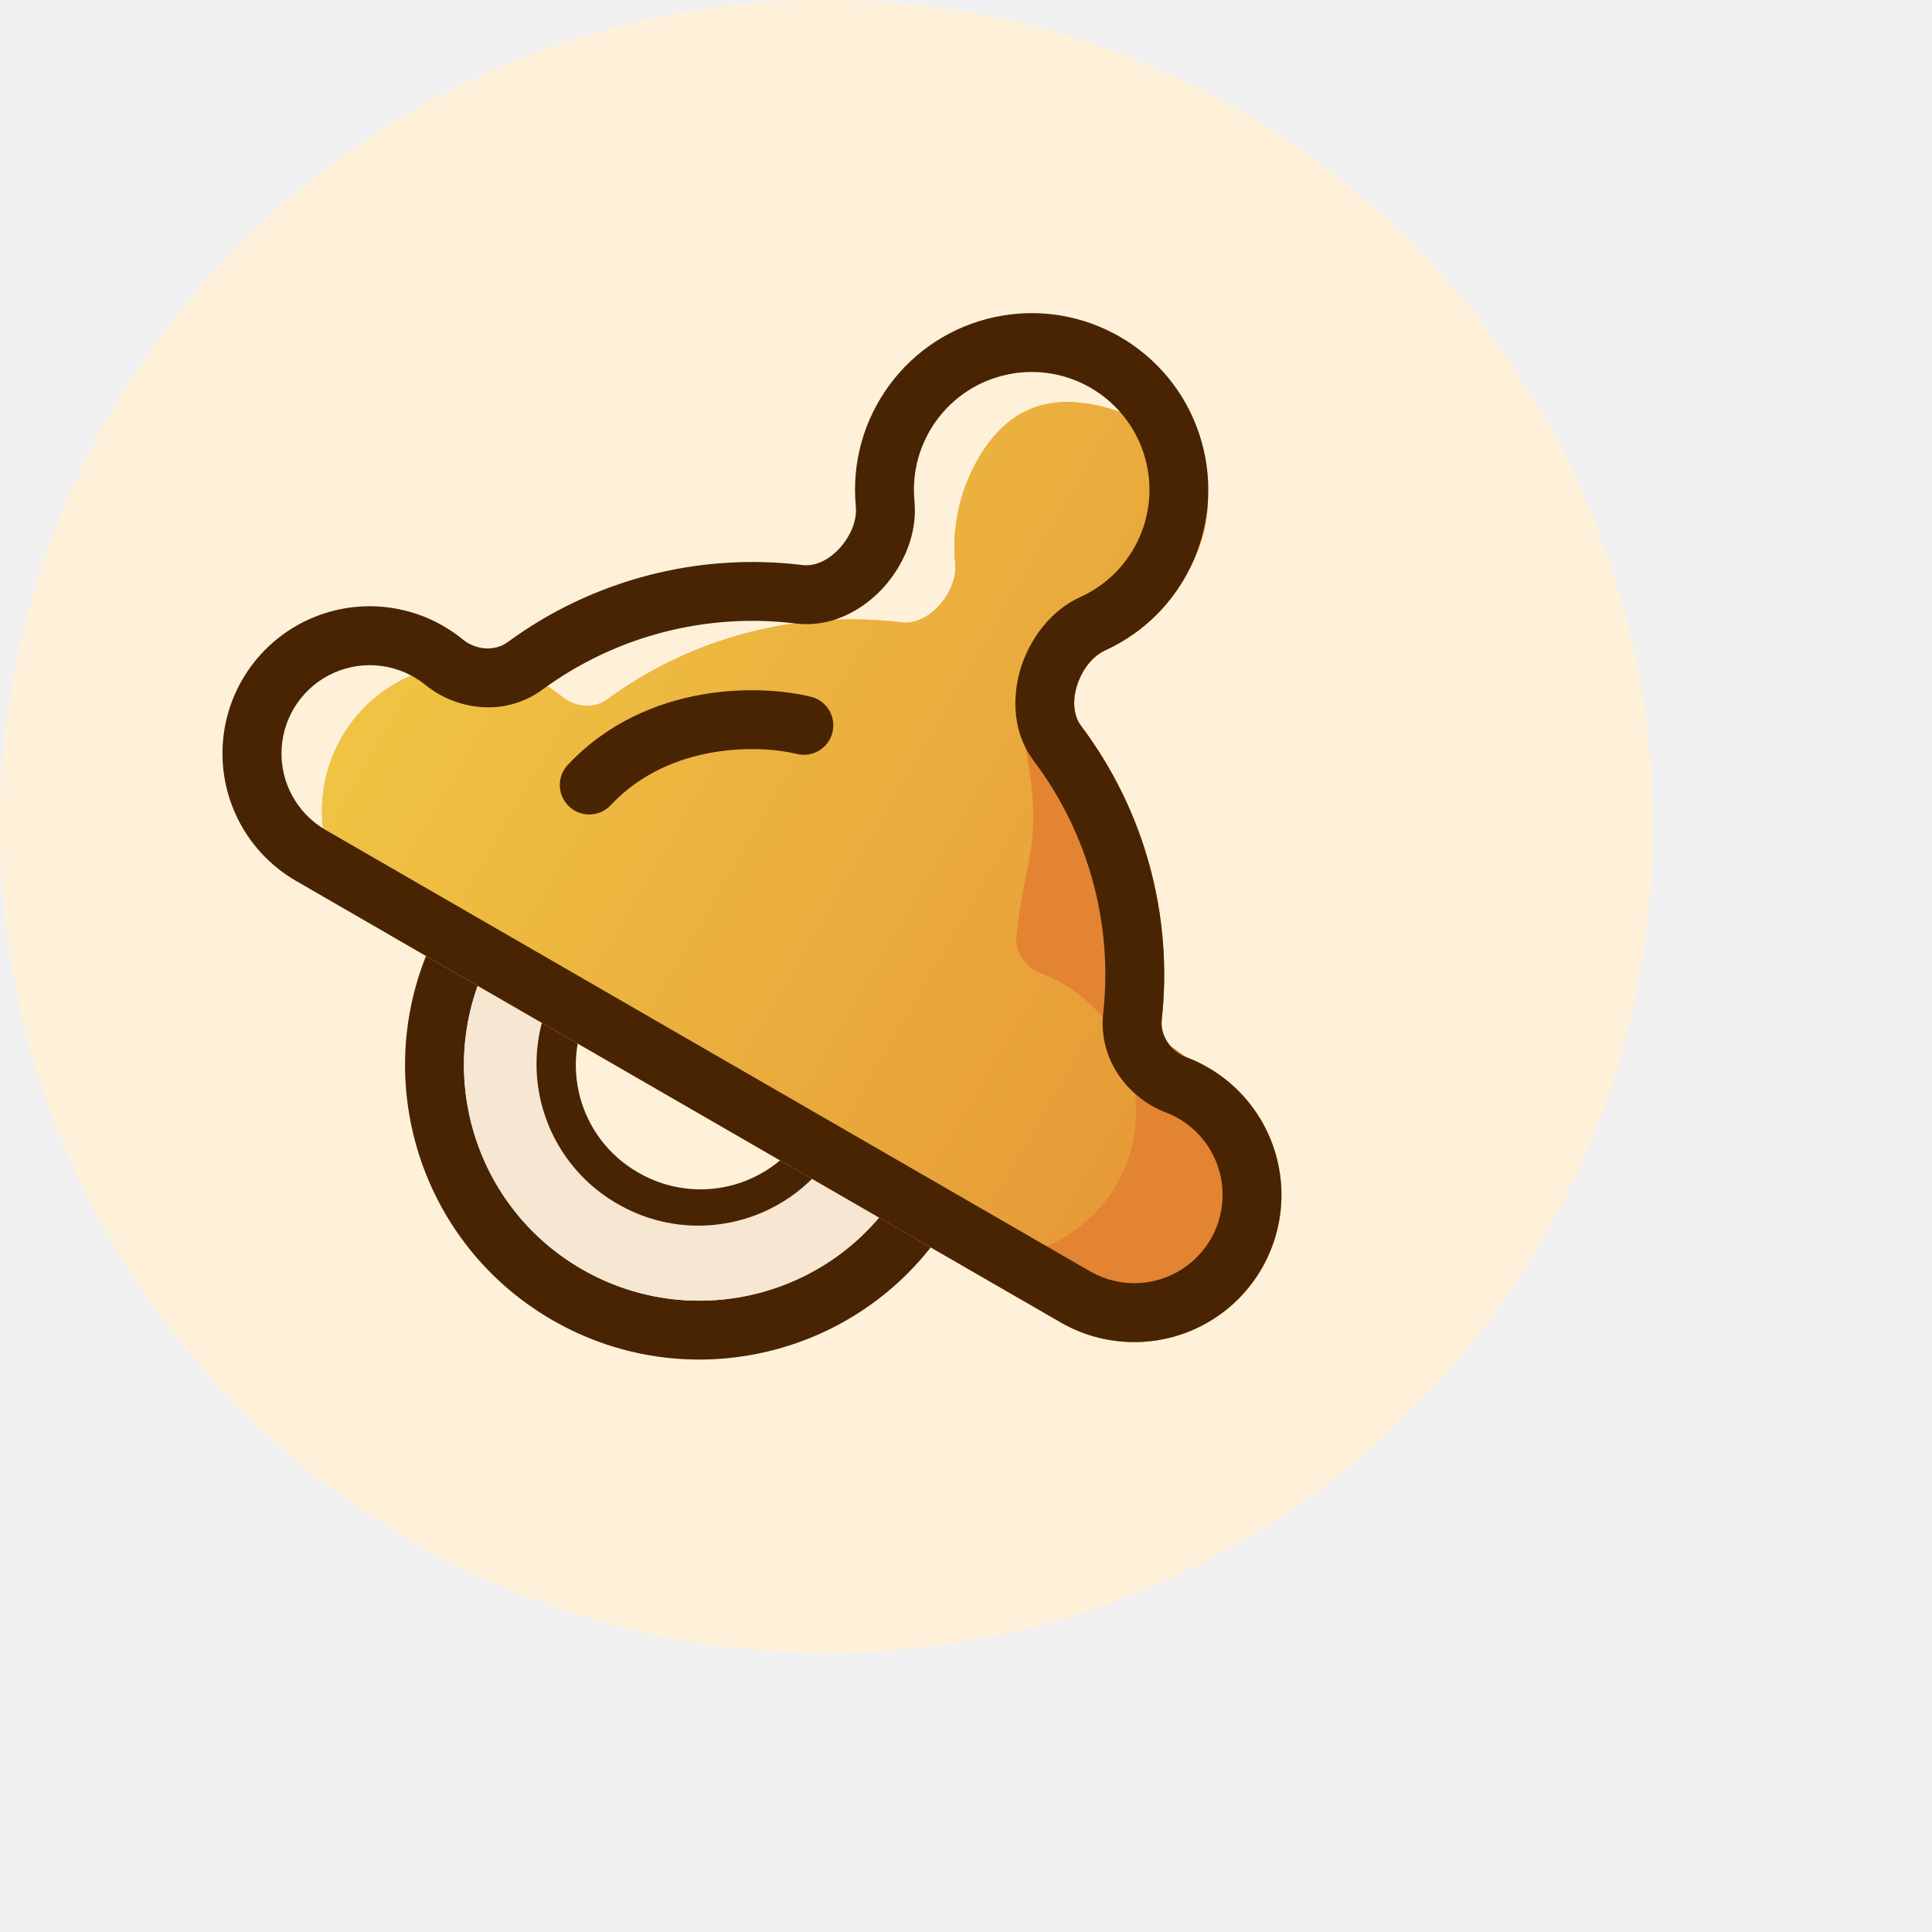
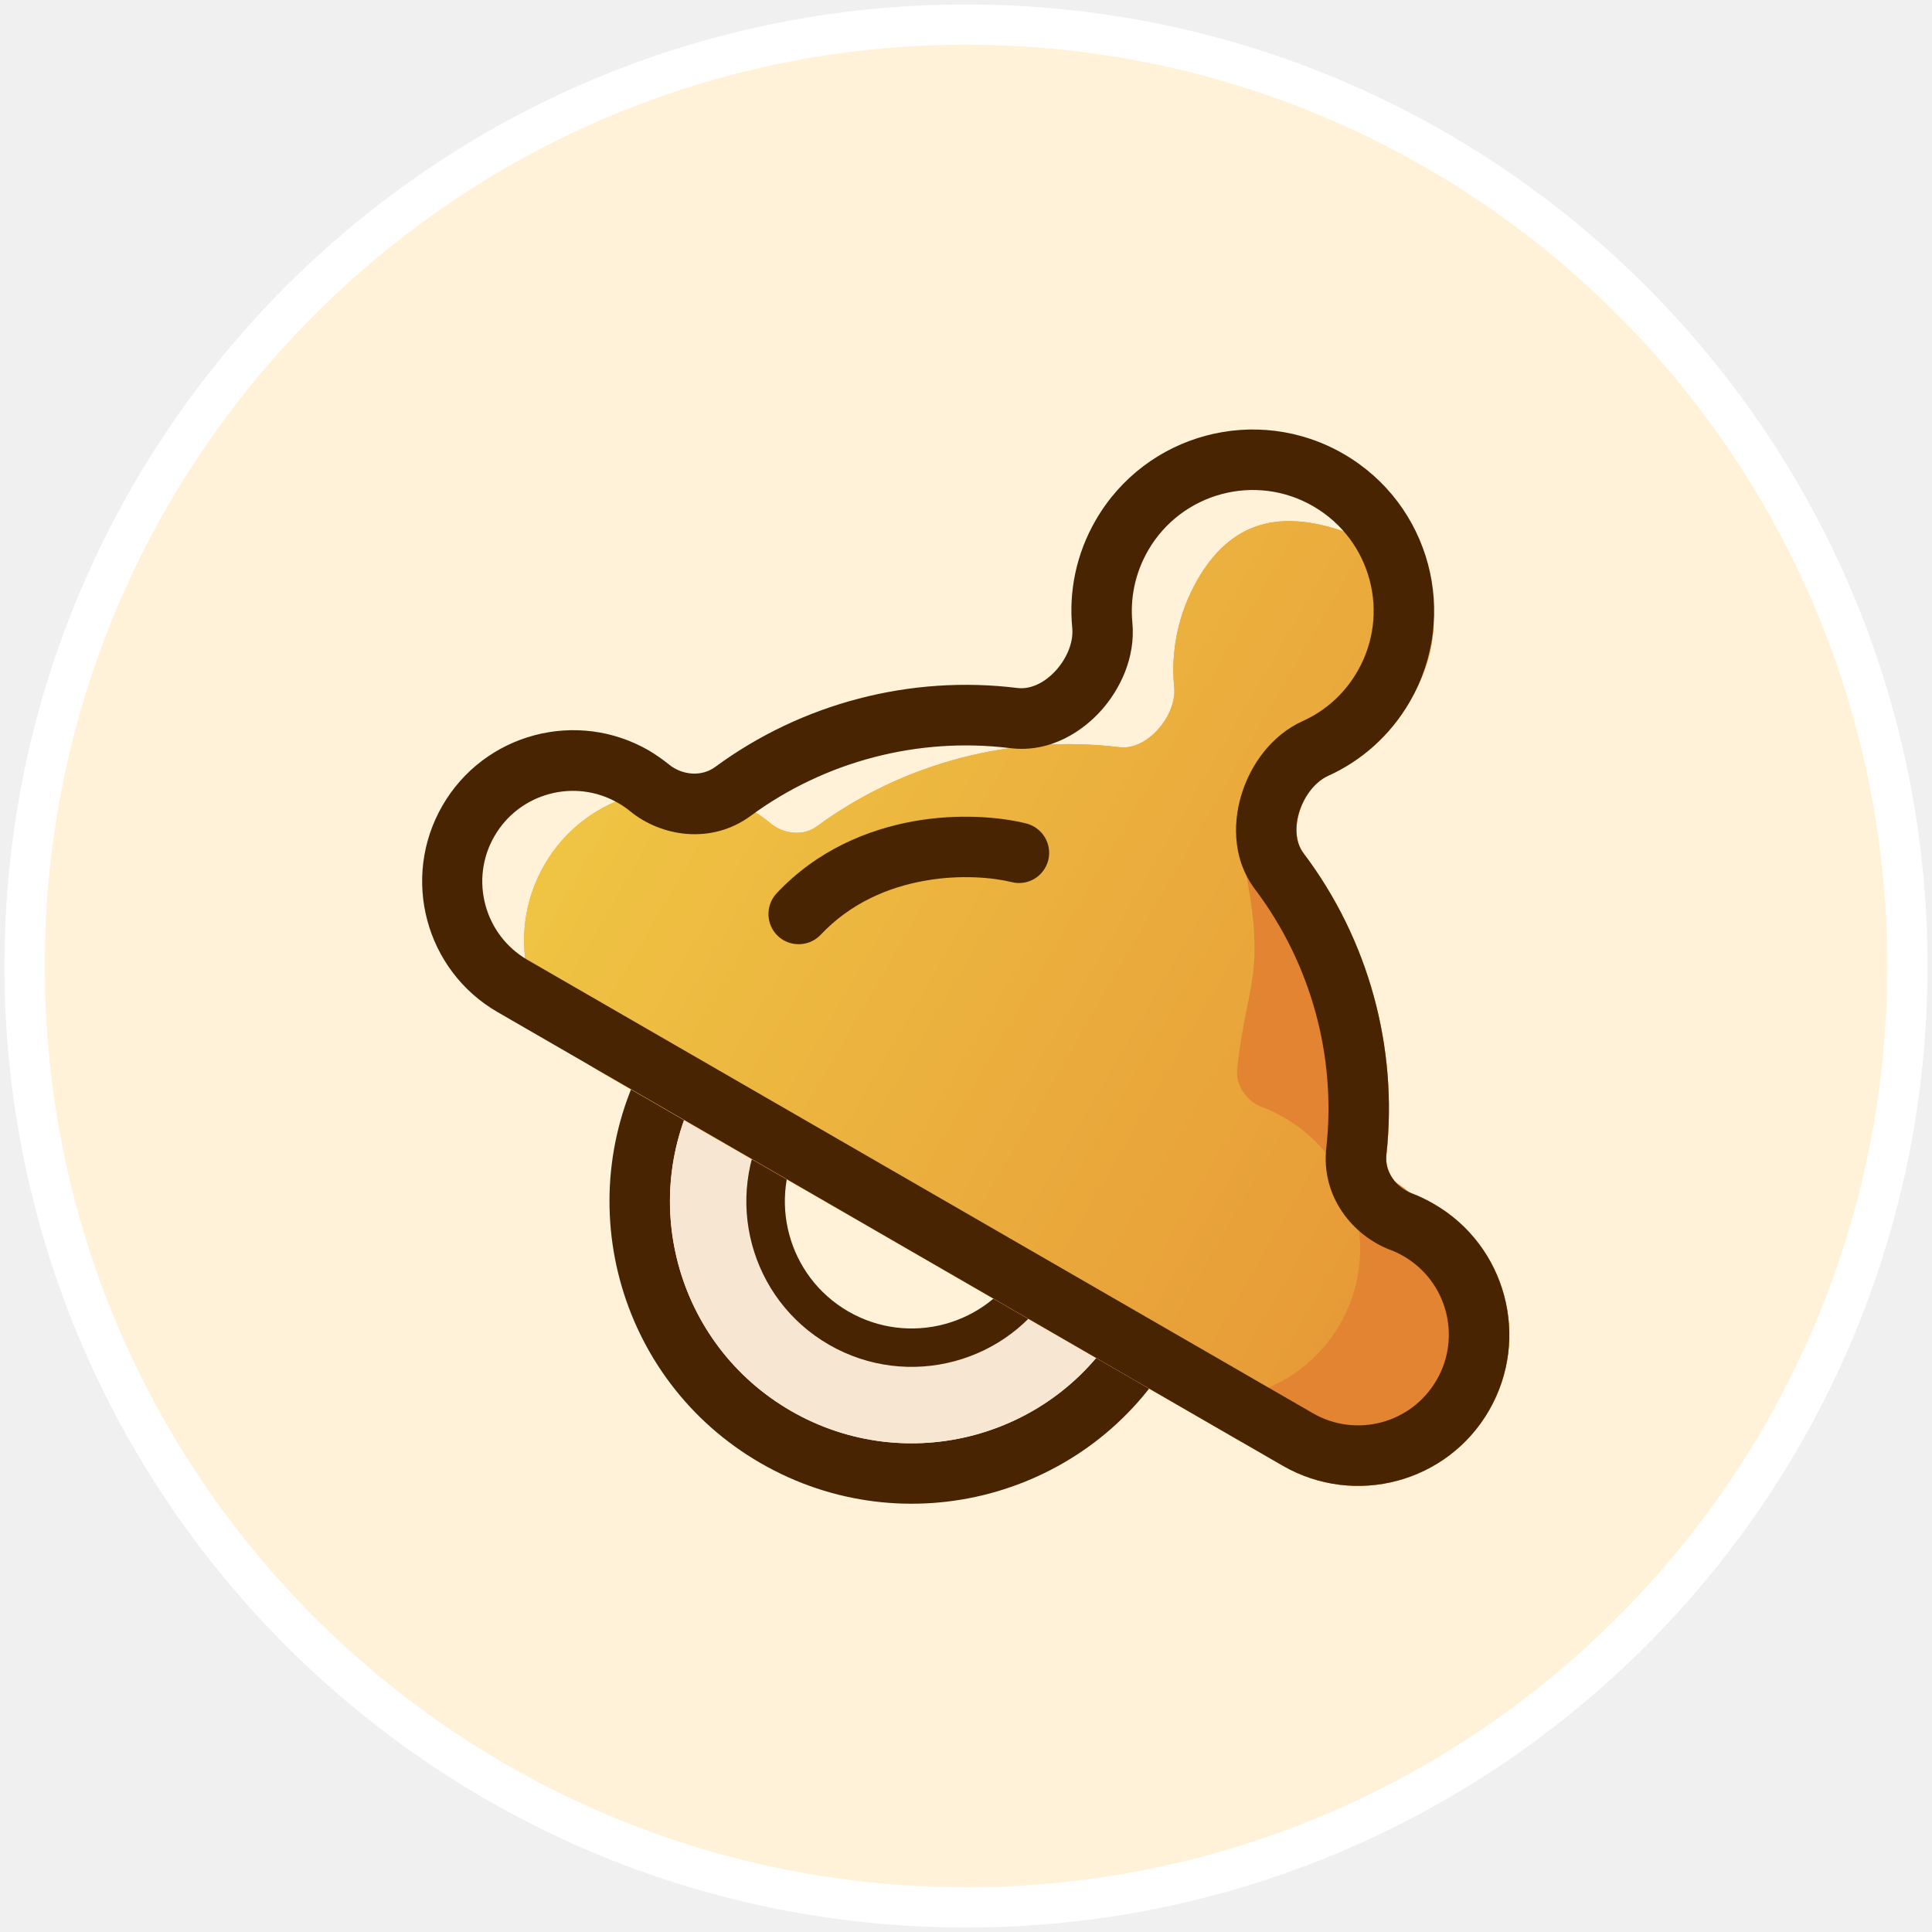
- <svg xmlns="http://www.w3.org/2000/svg" viewBox="0 0 90 90">
-   <circle cx="38.5" cy="38.5" r="38.5" fill="#FFF1D9" />
-   <path fill="#482402" fill-rule="evenodd" d="M44.462 56.474c-3.787 6.56-12.175 8.807-18.734 5.02-6.56-3.787-8.807-12.175-5.02-18.734 3.787-6.56 12.175-8.807 18.734-5.02 6.56 3.787 8.807 12.175 5.02 18.734ZM27.099 59.12c5.248 3.03 11.958 1.231 14.988-4.016 3.03-5.248 1.231-11.958-4.016-14.987-5.248-3.03-11.958-1.232-14.987 4.016-3.03 5.247-1.232 11.957 4.015 14.987Z" clip-rule="evenodd" />
-   <path fill="#482402" fill-rule="evenodd" d="M39.949 53.869a8.503 8.503 0 1 1-14.728-8.503 8.503 8.503 0 0 1 14.728 8.503Zm-10.244.736a5.76 5.76 0 1 0 5.76-9.976 5.76 5.76 0 0 0-5.76 9.977Z" clip-rule="evenodd" />
-   <path fill="#F6E6D2" fill-rule="evenodd" d="M36.339 43.117a7.507 7.507 0 1 0-7.507 13.001 7.507 7.507 0 0 0 7.507-13.002Zm-13.255 1.015c3.03-5.248 9.74-7.046 14.987-4.016 5.248 3.03 7.045 9.74 4.016 14.987-3.03 5.248-9.74 7.046-14.987 4.016-5.248-3.03-7.046-9.74-4.016-14.987Z" clip-rule="evenodd" />
-   <path fill="#E89B37" d="M55.186 26.929a8.191 8.191 0 0 1-3.71 3.373c-1.167.53-1.886 2.488-1.115 3.511a19.27 19.27 0 0 1 3.758 13.683c-.085.768.432 1.482 1.154 1.756a6.857 6.857 0 1 1-5.855 12.353L18.419 43.708a6.857 6.857 0 1 1 7.77-11.248c.599.489 1.476.58 2.098.122a19.27 19.27 0 0 1 13.729-3.587c1.272.156 2.607-1.445 2.484-2.72a8.192 8.192 0 0 1 1.066-4.9c2.272-3.936 5.933-2.909 9.868-.637 0 0 2.024 2.255-.248 6.191Z" />
-   <path fill="url(#a)" d="M55.186 26.929a8.191 8.191 0 0 1-3.71 3.373c-1.167.53-1.886 2.488-1.115 3.511a19.27 19.27 0 0 1 3.758 13.683c-.085.768.432 1.482 1.154 1.756a6.857 6.857 0 1 1-5.855 12.353L18.419 43.708a6.857 6.857 0 1 1 7.77-11.248c.599.489 1.476.58 2.098.122a19.27 19.27 0 0 1 13.729-3.587c1.272.156 2.607-1.445 2.484-2.72a8.192 8.192 0 0 1 1.066-4.9c2.272-3.936 5.933-2.909 9.868-.637 0 0 2.024 2.255-.248 6.191Z" />
-   <path fill="#E28432" d="M52.1 46.33a19.27 19.27 0 0 0-3.758-13.682l-.75 1.299c1.134 5.405.213 5.507-.243 9.64-.084.768.433 1.482 1.155 1.757a6.857 6.857 0 1 1-5.856 12.353l4.75 2.742a6.857 6.857 0 1 0 5.856-12.353c-.722-.274-1.239-.988-1.154-1.756Z" />
-   <path fill="#482402" fill-rule="evenodd" d="M50.34 27.805a5.486 5.486 0 1 0-7.741-4.47c.155 1.613-.579 3.055-1.395 3.979-.798.903-2.273 1.96-4.155 1.729a16.527 16.527 0 0 0-11.77 3.075c-1.796 1.32-4.057.934-5.455-.207a4.114 4.114 0 1 0-4.665 6.747l35.63 20.571a4.114 4.114 0 1 0 3.51-7.413c-1.687-.64-3.15-2.406-2.906-4.62a16.527 16.527 0 0 0-3.222-11.732c-1.141-1.514-.963-3.32-.58-4.463.392-1.168 1.274-2.525 2.748-3.196Zm1.135 2.496A8.228 8.228 0 1 0 39.868 23.6c.123 1.276-1.212 2.878-2.484 2.722a19.27 19.27 0 0 0-13.729 3.587c-.622.457-1.5.366-2.098-.122a6.857 6.857 0 1 0-7.77 11.247l35.63 20.572a6.857 6.857 0 1 0 5.856-12.353c-.722-.274-1.239-.989-1.154-1.756a19.27 19.27 0 0 0-3.758-13.683c-.771-1.023-.052-2.98 1.114-3.512Z" clip-rule="evenodd" />
-   <path fill="#482402" fill-rule="evenodd" d="M38.778 34.122a1.371 1.371 0 0 1-1.663.999c-.819-.204-2.321-.354-3.973-.06-1.635.292-3.34 1.004-4.692 2.447a1.371 1.371 0 1 1-2-1.877c1.852-1.975 4.148-2.902 6.211-3.27 2.047-.365 3.94-.195 5.118.099.735.183 1.182.927.999 1.662Z" clip-rule="evenodd" />
-   <defs>
-     <linearGradient id="a" x1="18.134" x2="59.414" y1="30.483" y2="54.483" gradientUnits="userSpaceOnUse">
-       <stop stop-color="#EFC443" />
-       <stop offset="1" stop-color="#E69536" />
-     </linearGradient>
-   </defs>
+ <svg xmlns="http://www.w3.org/2000/svg" viewBox="0 0 1080 1080">
+   <style>.st0{fill:#fff}.st2{fill-rule:evenodd;clip-rule:evenodd;fill:#482402}</style>
+   <circle cx="540" cy="540" r="537.5" class="st0" />
+   <path d="M681.6 621.5c0-75.1-45.1-100.9-135.2-111.6-64.4-8.6-77.2-25.8-77.2-55.8 0-30 21.5-49.4 64.4-49.4 38.6 0 60.1 12.9 70.8 45.1 2.1 6.4 8.6 10.7 15 10.7h34.3c8.6 0 15-6.4 15-15v-2.1c-8.6-47.2-47.2-83.7-96.6-88V304c0-8.6-6.4-15-17.2-17.2h-32.2c-8.6 0-15 6.4-17.2 17.2v49.4c-64.4 8.6-105.1 51.5-105.1 105.1 0 70.8 42.9 98.7 133 109.4 60.1 10.7 79.4 23.6 79.4 57.9s-30 57.9-70.8 57.9c-55.8 0-75.1-23.6-81.5-55.8-2.1-8.6-8.6-12.9-15-12.9H409c-8.6 0-15 6.4-15 15v2.1c8.6 53.6 42.9 92.3 113.7 103v51.5c0 8.6 6.4 15 17.2 17.2h32.2c8.6 0 15-6.4 17.2-17.2v-51.5c64.4-10.6 107.3-55.6 107.3-113.6z" class="st0" />
+   <path d="M430.6 846.9c-167.4-60.1-253.2-246.8-191-412 32.2-90.1 103-158.8 191-191 8.6-4.3 12.9-10.7 12.9-21.5v-30c0-8.6-4.3-15-12.9-17.2-2.1 0-6.4 0-8.6 2.1-203.9 64.4-315.4 281.1-251.1 485C209.5 782.5 301.8 874.8 422 913.4c8.6 4.3 17.2 0 19.3-8.6 2.1-2.1 2.1-4.3 2.1-8.6v-30c0-6.5-6.4-15.1-12.8-19.3zM658 177.4c-8.6-4.3-17.2 0-19.3 8.6-2.1 2.1-2.1 4.3-2.1 8.6v30c0 8.6 6.4 17.2 12.9 21.5 167.4 60.1 253.2 246.8 191 412-32.2 90.1-103 158.8-191 191-8.6 4.3-12.9 10.7-12.9 21.5v30c0 8.6 4.3 15 12.9 17.2 2.1 0 6.4 0 8.6-2.1 203.9-64.4 315.4-281.1 251.1-485C870.5 308.2 776 216 658 177.4z" class="st0" />
+   <path fill="#fff2d8" fill-rule="evenodd" d="M25 540C25 255.7 255.7 25 540 25s515 230.7 515 515-230.7 515-515 515S25 824.6 25 540z" clip-rule="evenodd" />
+   <path d="M656 756.1c-46.6 80.8-150 108.5-230.8 61.8-80.8-46.6-108.5-150-61.8-230.8 46.6-80.8 150-108.5 230.8-61.8C675 572 702.6 675.3 656 756.1zm-213.9 32.6c64.6 37.3 147.3 15.2 184.6-49.5 37.3-64.6 15.2-147.3-49.5-184.6-64.6-37.3-147.3-15.2-184.6 49.5-37.3 64.6-15.1 147.3 49.5 184.6z" class="st2" />
+   <path d="M600.4 724c-28.9 50.1-93 67.3-143.1 38.3-50.1-28.9-67.3-93-38.3-143.1 28.9-50.1 93-67.3 143.1-38.3 50 29 67.2 93 38.3 143.1zm-126.2 9.1c33.9 19.6 77.3 8 96.9-26 19.6-33.9 8-77.3-26-96.9-33.9-19.6-77.3-8-96.9 26-19.5 33.9-7.9 77.3 26 96.9z" class="st2" />
+   <path fill="#f6e6d2" fill-rule="evenodd" d="M555.9 591.6c-44.2-25.5-100.8-10.4-126.3 33.8-25.5 44.2-10.4 100.8 33.8 126.3 44.2 25.5 100.8 10.4 126.3-33.8 25.6-44.2 10.4-100.8-33.8-126.3zm-163.2 12.5c37.3-64.6 120-86.8 184.6-49.5s86.8 120 49.5 184.6-120 86.8-184.6 49.5c-64.7-37.3-86.9-120-49.5-184.6z" clip-rule="evenodd" />
+   <path fill="#e89b37" d="M788.1 392.2c-11 19-27.2 33.1-45.7 41.5-14.4 6.5-23.2 30.7-13.7 43.3 36.3 48.1 52.9 108.7 46.3 168.5-1 9.5 5.3 18.3 14.2 21.6 4.2 1.6 8.3 3.5 12.3 5.9 40.4 23.3 54.2 75 30.9 115.4-23.3 40.4-75 54.2-115.4 30.9L335.2 598.9c-40.4-23.3-54.2-75-30.9-115.4 23.3-40.4 75-54.2 115.4-30.9 4 2.3 7.8 4.9 11.2 7.8 7.4 6 18.2 7.1 25.8 1.5 48.5-35.6 109.3-51.5 169.1-44.2 15.7 1.9 32.1-17.8 30.6-33.5-2-20.3 2.2-41.4 13.1-60.3 28-48.5 73.1-35.8 121.6-7.8 0-.2 24.9 27.6-3 76.1z" />
+   <linearGradient id="SVGID_1_" x1="381.009" x2="889.47" y1="728.496" y2="432.879" gradientTransform="matrix(1 0 0 -1 0 1080)" gradientUnits="userSpaceOnUse">
+     <stop offset="0" stop-color="#efc443" />
+     <stop offset="1" stop-color="#e69536" />
+   </linearGradient>
+   <path fill="url(#SVGID_1_)" d="M788.1 392.2c-11 19-27.2 33.1-45.7 41.5-14.4 6.5-23.2 30.7-13.7 43.3 36.3 48.1 52.9 108.7 46.3 168.5-1 9.5 5.3 18.3 14.2 21.6 4.2 1.6 8.3 3.5 12.3 5.9 40.4 23.3 54.2 75 30.9 115.4-23.3 40.4-75 54.2-115.4 30.9L335.2 598.9c-40.4-23.3-54.2-75-30.9-115.4 23.3-40.4 75-54.2 115.4-30.9 4 2.3 7.8 4.9 11.2 7.8 7.4 6 18.2 7.1 25.8 1.5 48.5-35.6 109.3-51.5 169.1-44.2 15.7 1.9 32.1-17.8 30.6-33.5-2-20.3 2.2-41.4 13.1-60.3 28-48.5 73.1-35.8 121.6-7.8 0-.2 24.9 27.6-3 76.1z" />
+   <path fill="#e28432" d="M750.1 631.2c6.6-59.9-10-120.4-46.3-168.5l-9.2 16c14 66.6 2.6 67.8-3 118.7-1 9.5 5.3 18.3 14.2 21.6 4.2 1.6 8.3 3.5 12.3 5.9 40.4 23.3 54.2 75 30.9 115.4-23.3 40.4-75 54.2-115.4 30.9l58.5 33.8c40.4 23.3 92.1 9.5 115.4-30.9 23.3-40.4 9.5-92.1-30.9-115.4-4-2.3-8.1-4.3-12.3-5.9-8.9-3.4-15.3-12.2-14.2-21.6z" />
+   <path d="M728.4 403c12.4-5.6 23.1-15 30.4-27.7 18.7-32.3 7.6-73.6-24.7-92.3-32.3-18.7-73.6-7.6-92.3 24.7-7.3 12.7-10.1 26.7-8.8 40.2 1.9 19.9-7.1 37.6-17.2 49-9.8 11.1-28 24.2-51.2 21.3-51.3-6.3-103.4 7.3-145 37.9-22.1 16.2-50 11.5-67.2-2.5-2.1-1.7-4.3-3.3-6.8-4.7-24.2-14-55.2-5.7-69.2 18.5s-5.7 55.2 18.5 69.2l439 253.4c24.2 14 55.2 5.7 69.2-18.6 14-24.2 5.7-55.2-18.5-69.2-2.4-1.4-4.9-2.6-7.4-3.5-20.8-7.9-38.8-29.6-35.8-56.9 5.7-51.3-8.6-103.2-39.7-144.5-14.1-18.6-11.9-40.9-7.1-55 4.7-14.3 15.6-31.1 33.8-39.3zm14 30.7c18.6-8.4 34.7-22.5 45.7-41.5 28-48.5 11.4-110.5-37.1-138.5s-110.5-11.4-138.5 37.1c-11 19-15.1 40.1-13.1 60.3 1.5 15.7-14.9 35.4-30.6 33.5-59.8-7.4-120.6 8.5-169.1 44.2-7.7 5.6-18.5 4.5-25.8-1.5-3.5-2.8-7.2-5.4-11.2-7.8-40.4-23.3-92.1-9.5-115.4 30.9-23.3 40.4-9.5 92.1 30.9 115.4L717 819.3c40.4 23.3 92.1 9.5 115.4-30.9 23.3-40.4 9.5-92.1-30.9-115.4-4-2.3-8.1-4.3-12.3-5.9-8.9-3.4-15.3-12.2-14.2-21.6 6.6-59.9-10-120.4-46.3-168.5-9.6-12.6-.7-36.7 13.7-43.3z" class="st2" />
+   <path d="M586 480.8c-2.3 9.1-11.4 14.6-20.5 12.3-10.1-2.5-28.6-4.4-48.9-.7-20.1 3.6-41.1 12.4-57.8 30.1-6.4 6.8-17.1 7.1-23.9.8-6.8-6.4-7.1-17.1-.8-23.9 22.8-24.3 51.1-35.7 76.5-40.3 25.2-4.5 48.5-2.4 63 1.2 9.1 2.3 14.6 11.4 12.4 20.5z" class="st2" />
</svg>
